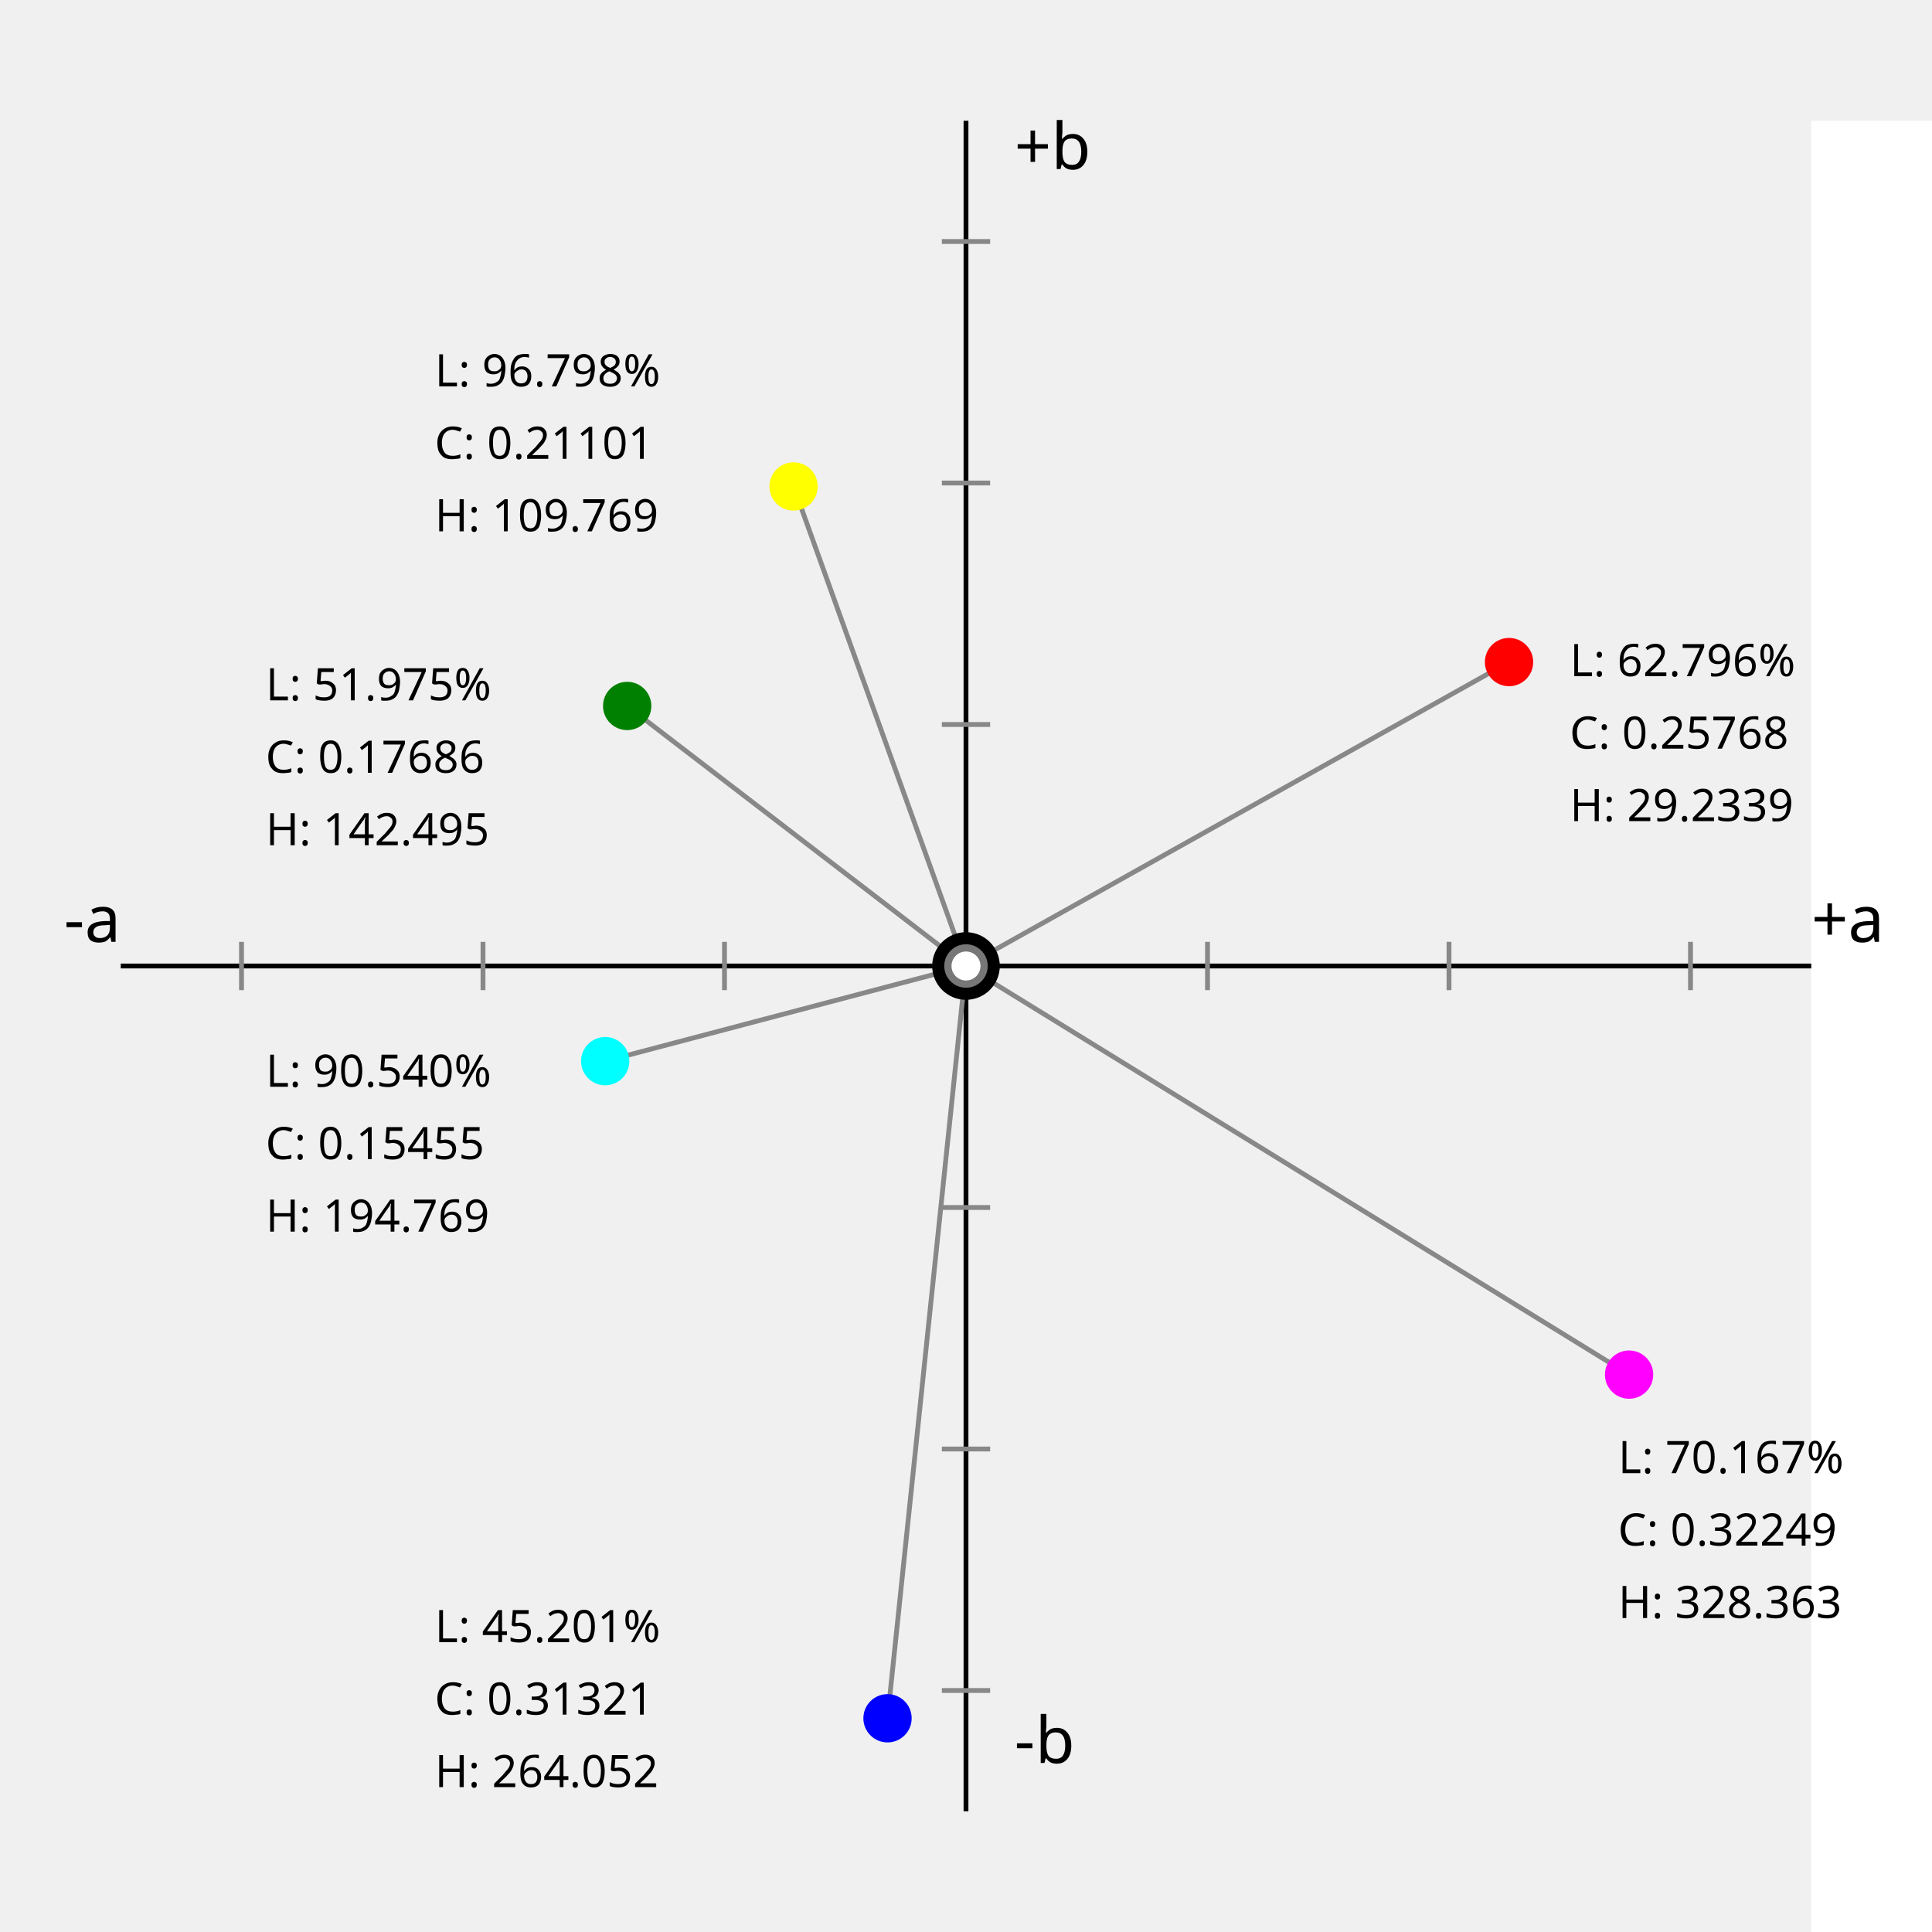
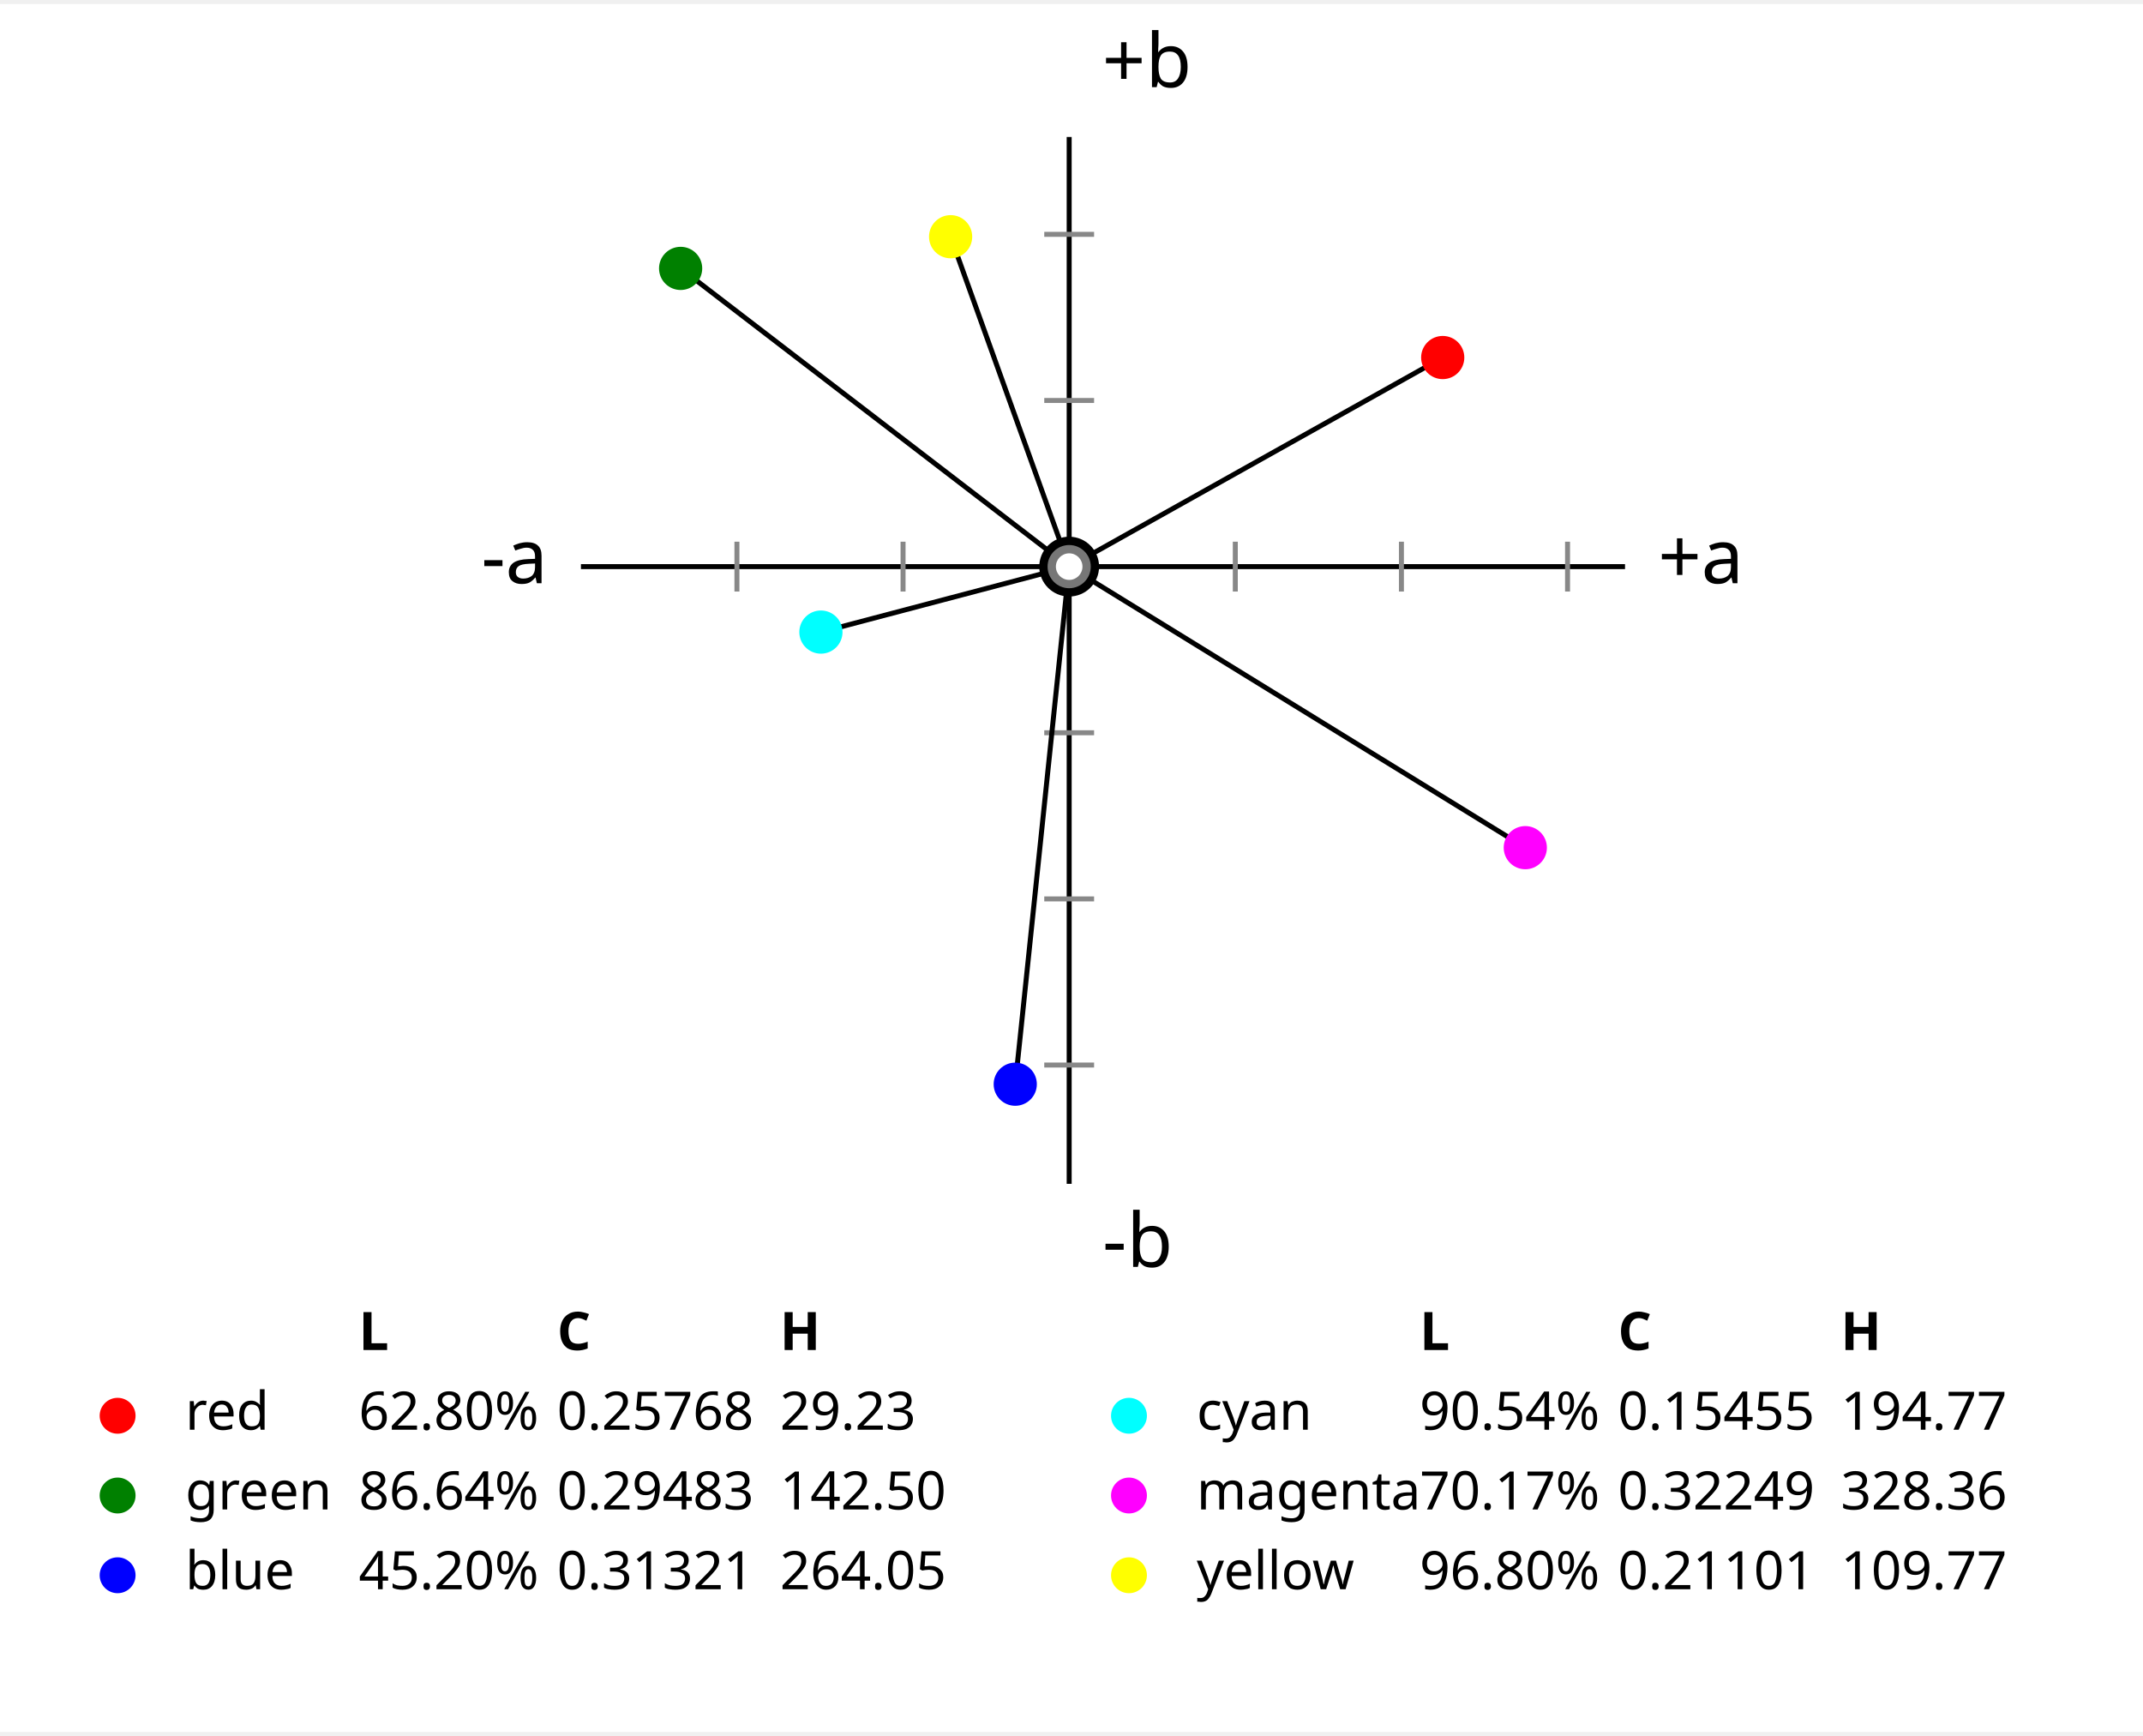
- <svg xmlns="http://www.w3.org/2000/svg" viewBox="-40 -40 80 80" width="800" height="800">
-   <rect x="35" y="-35" width="100%" height="100%" fill="white" />
-   <g fill="none" stroke="black" stroke-width="0.2">
- 
- 
- ​<polyline points="0 -35 0 35" />
-     <polyline points="-35 0 35 0" />
+ <svg xmlns="http://www.w3.org/2000/svg" viewBox="-64.36 -33.86 129 104" overflow="visible" width="700" height="567">
+   <rect x="-64.36" y="-33.86" width="100%" height="100%" fill="white" />
+   <g fill="none" stroke="black" stroke-width="0.3">
+     <polyline points="0 -25.86 0 37.15" />
+     <polyline points="-29.39 0 33.46 0" />
    <g stroke="#888">
-       <path d="M-1,-30 h2 M-1,-20 h2 M-1,-10 h2 M-1,10 h2 M-1,20 h2 M-1,30 h2" />
-       <path d="M30,-1 v2 M20,-1 v2 M10,-1 v2 M-10,-1 v2 M-20,-1 v2 M-30,-1 v2" />
-       <polyline points="0,0 22.486 -12.585" />
-       <polyline points="0,0 -14.03 -10.768" />
-       <polyline points="0,0 -03.25 31.15" />
-       <polyline points="0,0 -14.94 03.94" />
-       <polyline points="0,0 27.457 16.92" />
-       <polyline points="0,0 -07.14 -19.857" />
+       <path d="M-1.5,-20 h3 M-1.5,-10 h3 M-1.5,10 h3 M-1.5,20 h3 M-1.5,30 h3" />
+       <path d="M-20,-1.5 v3 M-10,-1.5 v3 M10,-1.5 v3 M20,-1.5 v3 M30,-1.5 v3" />
    </g>
+     <polyline points="0,0 22.486,-12.585" />
+     <polyline points="0,0 -23.389,-17.95" />
+     <polyline points="0,0 -3.246,31.153" />
+     <polyline points="0,0 -14.944,3.94" />
+     <polyline points="0,0 27.457,16.916" />
+     <polyline points="0,0 -7.137,-19.857" />
  </g>
-   <g stroke="none" stroke-width="0.2">
-     <circle r="1" cx="22.486" cy="-12.585" fill="red" />
-     <circle r="1" cx="-14.03" cy="-10.768" fill="green" />
-     <circle r="1" cx="-03.25" cy="31.15" fill="blue" />
-     <circle r="1" cx="-14.94" cy="03.94" fill="cyan" />
-     <circle r="1" cx="27.457" cy="16.92" fill="magenta" />
-     <circle r="1" cx="-07.14" cy="-19.857" fill="yellow" />
+   <g stroke="none">
+     <circle r="1.3" cx="22.486" cy="-12.585" fill="red" />
+     <circle r="1.3" cx="-23.389" cy="-17.95" fill="green" />
+     <circle r="1.3" cx="-3.246" cy="31.153" fill="blue" />
+     <circle r="1.3" cx="-14.944" cy="3.94" fill="cyan" />
+     <circle r="1.3" cx="27.457" cy="16.916" fill="magenta" />
+     <circle r="1.3" cx="-7.137" cy="-19.857" fill="yellow" />
  </g>
-   <circle r="1.4" />
-   <circle r="0.9" fill="#777" />
-   <circle r="0.6" fill="#fff" />
-   <g font-family="sans-serif" font-size="2pt">
-     <text x="35" y="-1">+a</text>
-     <text x="-35" y="-1" text-anchor="end">-a</text>
-     <text x="2" y="33">-b</text>
-     <text x="2" y="-33">+b</text>
+   <circle r="1.8" fill="black" />
+   <circle r="1.3" fill="#777" />
+   <circle r="0.8" fill="#fff" />
+   <g font-family="sans-serif" font-size="3.4pt">
+     <text x="35.46" y="1">+a</text>
+     <text x="-31.39" y="1" text-anchor="end">-a</text>
+     <text x="2" y="42.15">-b</text>
+     <text x="2" y="-28.86">+b</text>
  </g>
-   <g font-family="sans-serif" font-size="1.4pt">
-     <text x="25" y="-12">L: 62.796%<tspan x="25" dy="3">C: 0.25768<tspan x="25" dy="3">H: 29.2339</tspan>
-       </tspan>
-     </text>
-     <text x="-29" y="-11">L: 51.975%<tspan x="-29" dy="3">C: 0.17686<tspan x="-29" dy="3">H: 142.495</tspan>
-       </tspan>
-     </text>
-     <text x="-22" y="28">L: 45.201%<tspan x="-22" dy="3">C: 0.31321<tspan x="-22" dy="3">H: 264.052</tspan>
-       </tspan>
-     </text>
-     <text x="-29" y="5">L: 90.540%<tspan x="-29" dy="3">C: 0.15455<tspan x="-29" dy="3">H: 194.769</tspan>
-       </tspan>
-     </text>
-     <text x="27" y="21">L: 70.167%<tspan x="27" dy="3">C: 0.32249<tspan x="27" dy="3">H: 328.363</tspan>
-       </tspan>
-     </text>
-     <text x="-22" y="-24">L: 96.798%<tspan x="-22" dy="3">C: 0.21101<tspan x="-22" dy="3">H: 109.769</tspan>
-       </tspan>
-     </text>
+   <g font-family="sans-serif" font-size="2.4pt">
+     <text x="-42.76" y="47.15" font-weight="bold">L</text>
+     <text x="-30.83" y="47.15" font-weight="bold">C</text>
+     <text x="-17.41" y="47.15" font-weight="bold">H</text>
+     <text x="21.1" y="47.15" font-weight="bold">L</text>
+     <text x="33.03" y="47.15" font-weight="bold">C</text>
+     <text x="46.45" y="47.15" font-weight="bold">H</text>
+     <circle r="1.08" cx="-57.28" cy="51.11" fill="red" />
+     <text x="-53.2" y="51.95">red</text>
+     <text x="-42.76" y="51.95">62.80%</text>
+     <text x="-30.83" y="51.95">0.25768</text>
+     <text x="-17.41" y="51.95">29.23</text>
+     <circle r="1.08" cx="3.6" cy="51.11" fill="cyan" />
+     <text x="7.68" y="51.95">cyan</text>
+     <text x="21.1" y="51.95">90.54%</text>
+     <text x="33.03" y="51.95">0.15455</text>
+     <text x="46.45" y="51.95">194.77</text>
+     <circle r="1.08" cx="-57.28" cy="55.91" fill="green" />
+     <text x="-53.2" y="56.75">green</text>
+     <text x="-42.76" y="56.75">86.64%</text>
+     <text x="-30.83" y="56.75">0.29483</text>
+     <text x="-17.41" y="56.75">142.50</text>
+     <circle r="1.08" cx="3.6" cy="55.91" fill="magenta" />
+     <text x="7.68" y="56.75">magenta</text>
+     <text x="21.1" y="56.75">70.17%</text>
+     <text x="33.03" y="56.75">0.32249</text>
+     <text x="46.45" y="56.75">328.36</text>
+     <circle r="1.08" cx="-57.28" cy="60.71" fill="blue" />
+     <text x="-53.2" y="61.55">blue</text>
+     <text x="-42.76" y="61.55">45.20%</text>
+     <text x="-30.83" y="61.55">0.31321</text>
+     <text x="-17.41" y="61.55">264.05</text>
+     <circle r="1.08" cx="3.6" cy="60.71" fill="yellow" />
+     <text x="7.68" y="61.55">yellow</text>
+     <text x="21.1" y="61.55">96.80%</text>
+     <text x="33.03" y="61.55">0.21101</text>
+     <text x="46.45" y="61.55">109.77</text>
  </g>
</svg>
